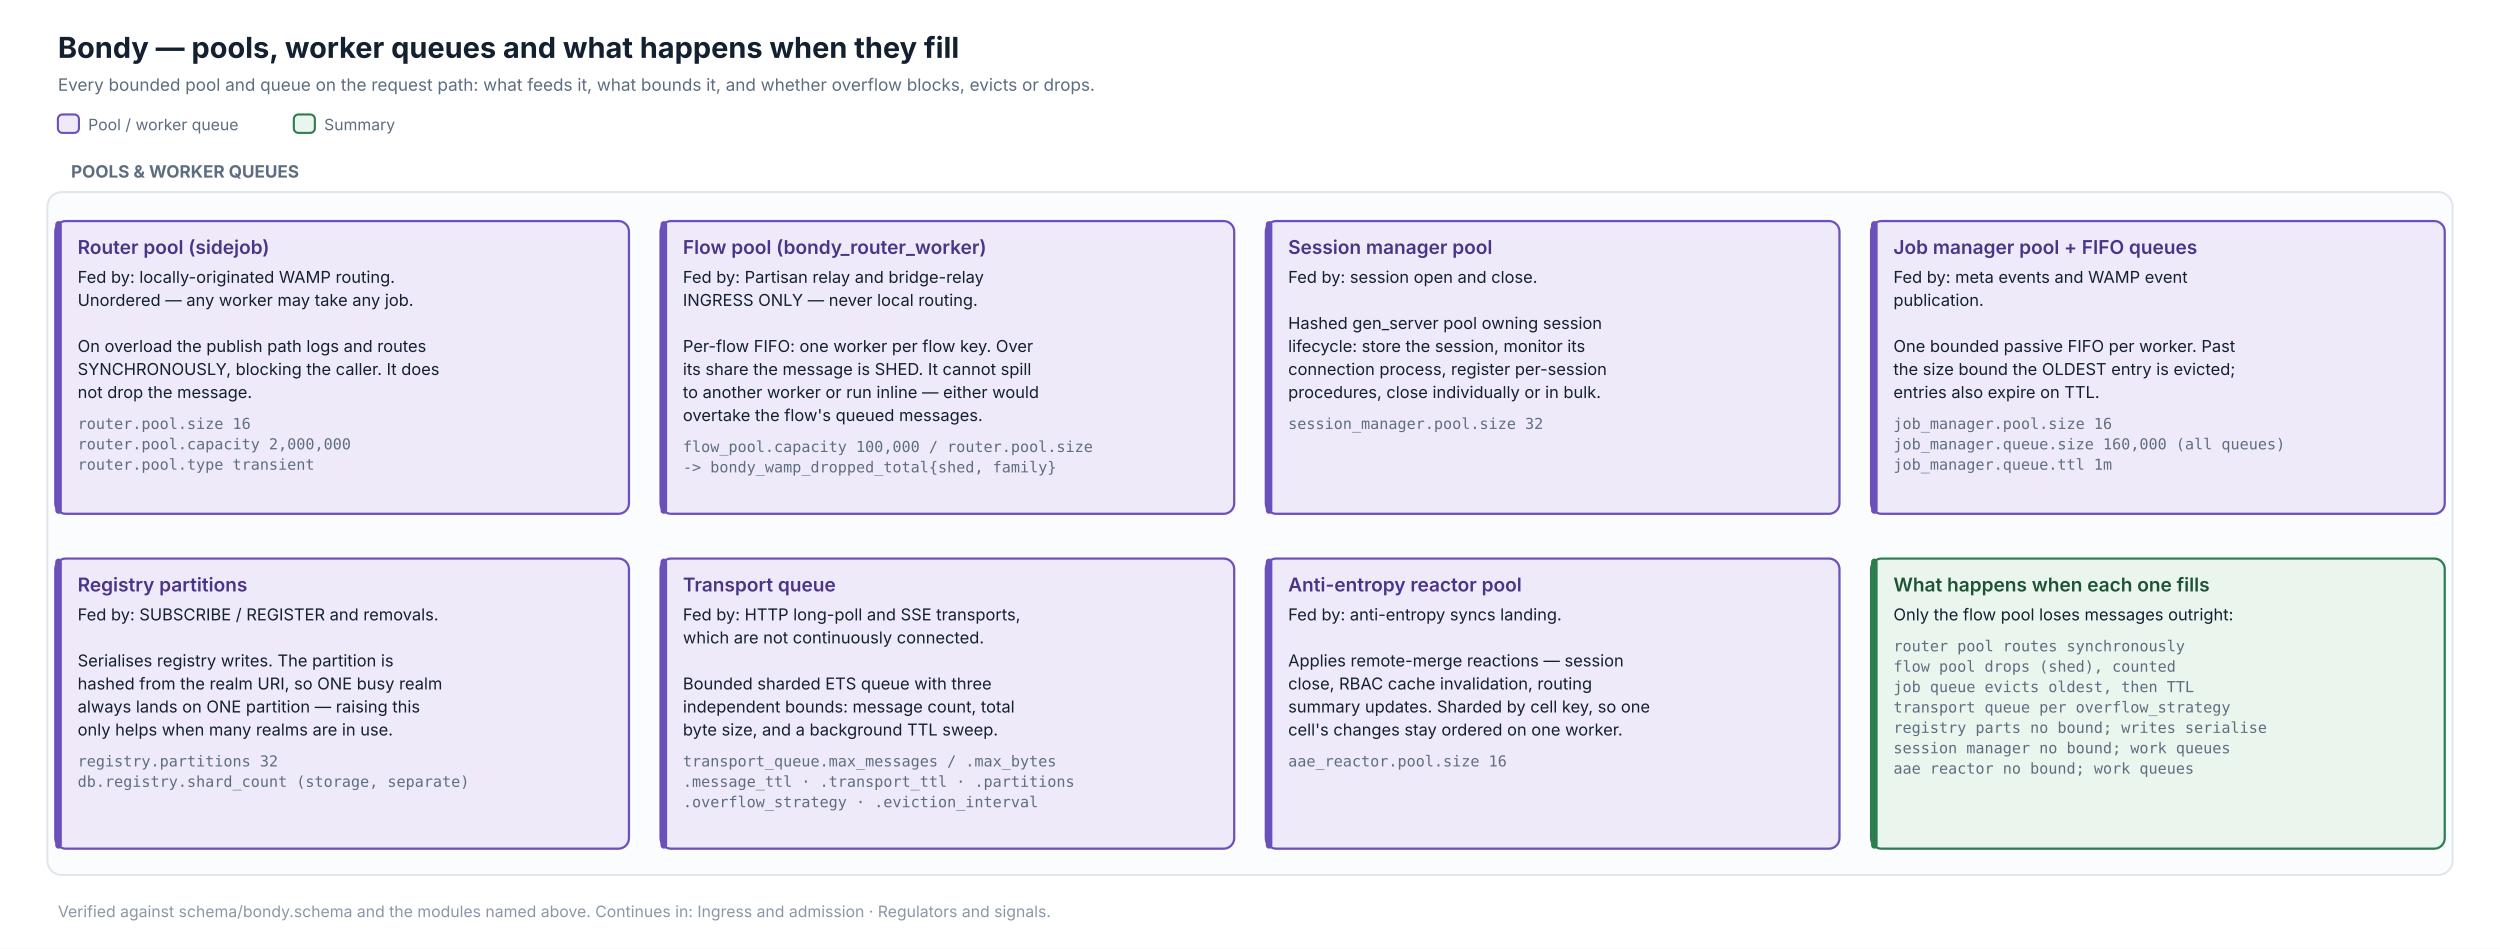
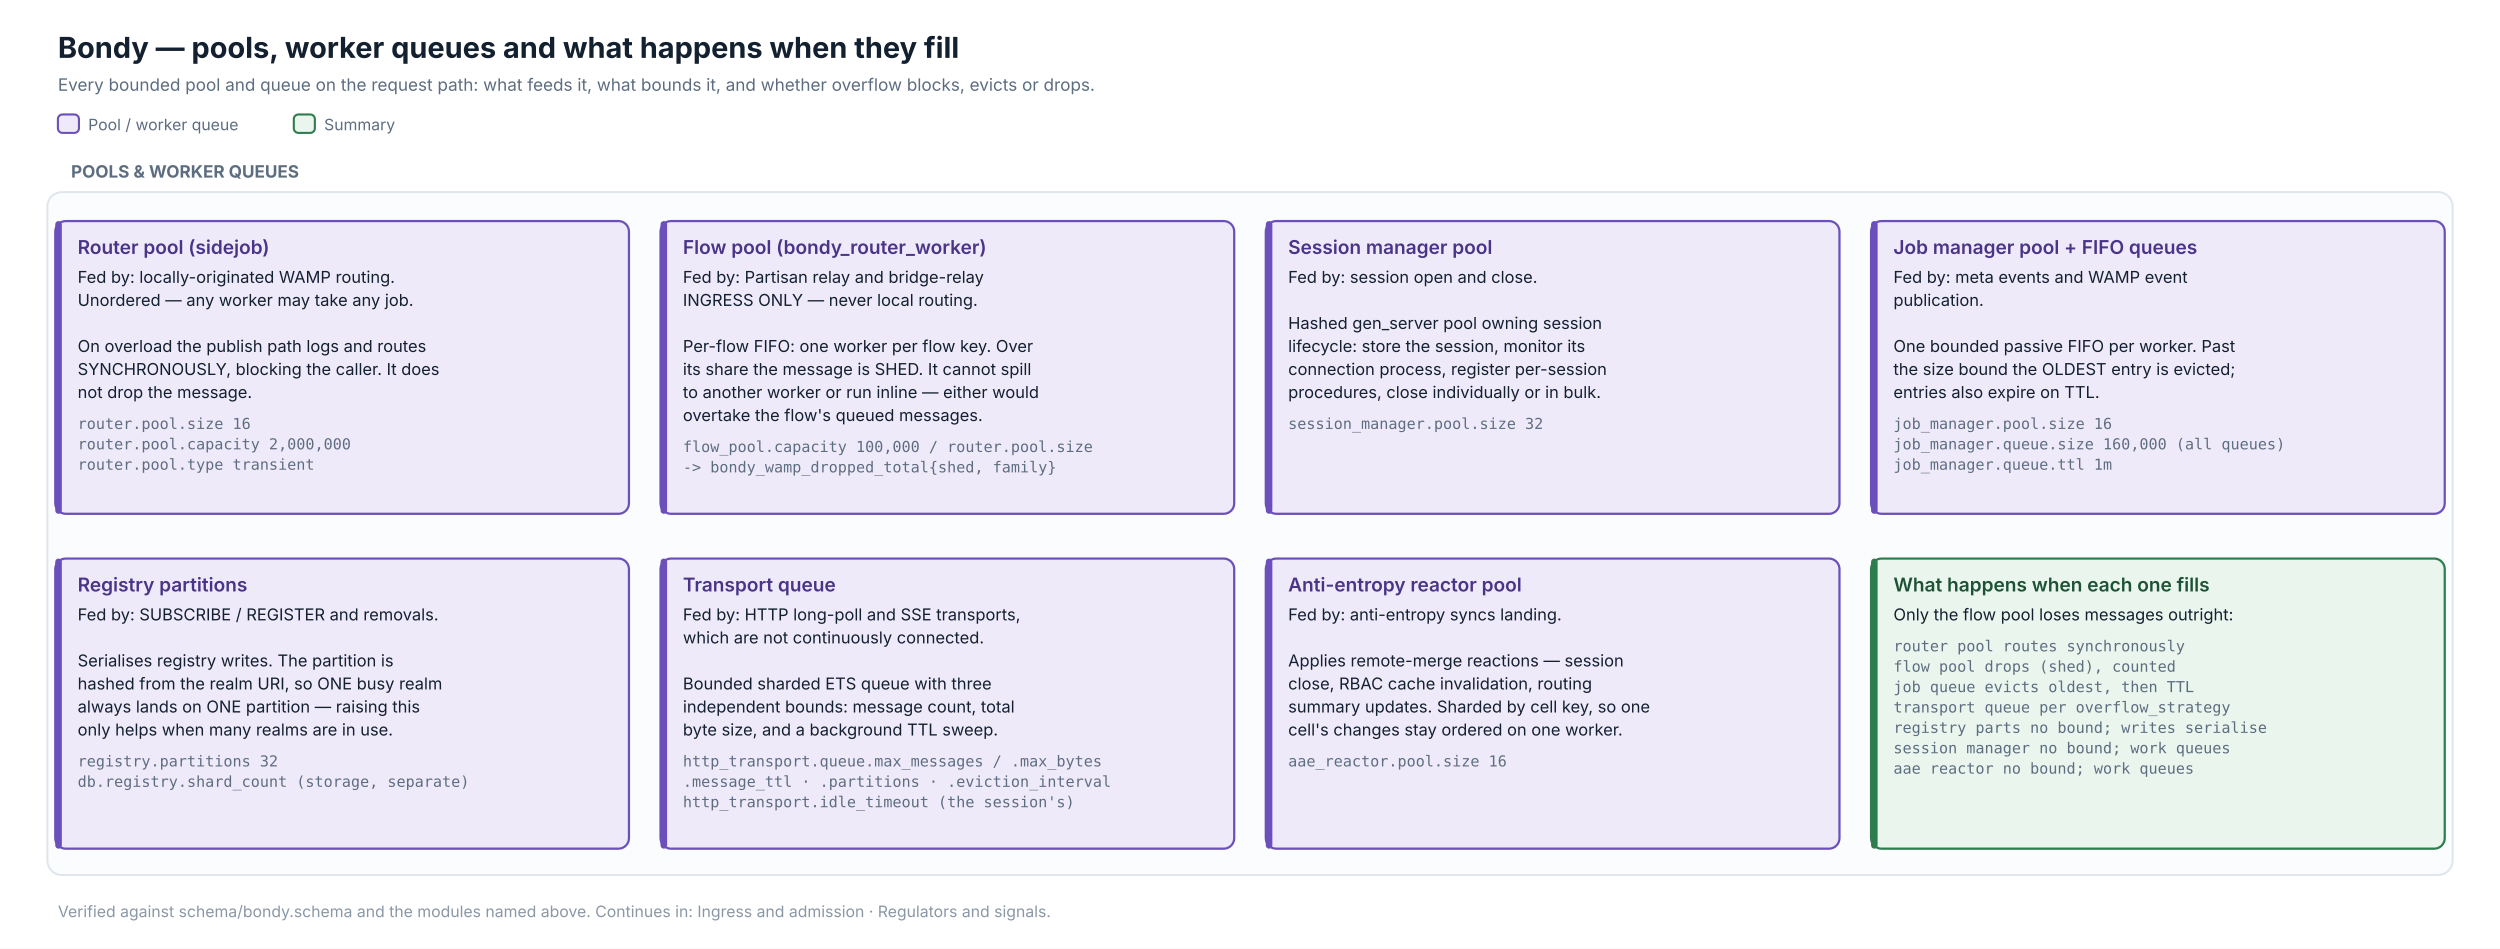
<svg xmlns="http://www.w3.org/2000/svg" width="1900" height="721.0" viewBox="0 0 1900 721.0" font-family="Inter, 'Helvetica Neue', Helvetica, Arial, sans-serif">
  <defs>
    <marker id="arw" viewBox="0 0 10 10" refX="9" refY="5" markerWidth="7" markerHeight="7" orient="auto-start-reverse">
      <path d="M 0 0 L 10 5 L 0 10 z" fill="#7d8b9a" />
    </marker>
  </defs>
  <rect width="1900" height="721.0" fill="#ffffff" />
  <text x="44" y="44" font-family="Inter, 'Helvetica Neue', Helvetica, Arial, sans-serif" font-size="22" font-weight="700" fill="#132030" text-anchor="start">Bondy — pools, worker queues and what happens when they fill</text>
  <text x="44" y="69" font-family="Inter, 'Helvetica Neue', Helvetica, Arial, sans-serif" font-size="13" font-weight="400" fill="#5d6d80" text-anchor="start">Every bounded pool and queue on the request path: what feeds it, what bounds it, and whether overflow blocks, evicts or drops.</text>
  <rect x="44" y="87" width="16" height="14" rx="3.5" fill="#efeafa" stroke="#6b4fbb" stroke-width="1.6" />
  <text x="67" y="99" font-family="Inter, 'Helvetica Neue', Helvetica, Arial, sans-serif" font-size="12" font-weight="400" fill="#5d6d80" text-anchor="start">Pool / worker queue</text>
  <rect x="223.3" y="87" width="16" height="14" rx="3.5" fill="#e9f5ed" stroke="#2e7d4f" stroke-width="1.6" />
  <text x="246.3" y="99" font-family="Inter, 'Helvetica Neue', Helvetica, Arial, sans-serif" font-size="12" font-weight="400" fill="#5d6d80" text-anchor="start">Summary</text>
  <rect x="36" y="146" width="1828" height="519.0" rx="11" fill="#fbfcfd" stroke="#dfe5ec" stroke-width="1.5" />
  <text x="54" y="135" font-family="Inter, 'Helvetica Neue', Helvetica, Arial, sans-serif" font-size="13" font-weight="700" fill="#5d6d80" text-anchor="start">POOLS &amp; WORKER QUEUES</text>
  <rect x="42" y="168" width="436" height="222.5" rx="8" fill="#efeafa" stroke="#6b4fbb" stroke-width="1.7" />
  <rect x="42" y="168" width="5" height="222.5" rx="2.5" fill="#6b4fbb" />
  <text x="59" y="193" font-family="Inter, 'Helvetica Neue', Helvetica, Arial, sans-serif" font-size="14.5" font-weight="600" fill="#4a3487">Router pool  (sidejob)</text>
  <text x="59" y="215" font-family="Inter, 'Helvetica Neue', Helvetica, Arial, sans-serif" font-size="12.5" fill="#132030">Fed by: locally-originated WAMP routing.</text>
  <text x="59" y="232.5" font-family="Inter, 'Helvetica Neue', Helvetica, Arial, sans-serif" font-size="12.5" fill="#132030">Unordered — any worker may take any job.</text>
  <text x="59" y="250.0" font-family="Inter, 'Helvetica Neue', Helvetica, Arial, sans-serif" font-size="12.5" fill="#132030" />
  <text x="59" y="267.5" font-family="Inter, 'Helvetica Neue', Helvetica, Arial, sans-serif" font-size="12.5" fill="#132030">On overload the publish path logs and routes</text>
  <text x="59" y="285.0" font-family="Inter, 'Helvetica Neue', Helvetica, Arial, sans-serif" font-size="12.5" fill="#132030">SYNCHRONOUSLY, blocking the caller. It does</text>
  <text x="59" y="302.5" font-family="Inter, 'Helvetica Neue', Helvetica, Arial, sans-serif" font-size="12.5" fill="#132030">not drop the message.</text>
  <text x="59" y="326.0" font-family="'SF Mono', 'JetBrains Mono', Menlo, Consolas, monospace" font-size="11.5" fill="#5d6d80">router.pool.size      16</text>
  <text x="59" y="341.5" font-family="'SF Mono', 'JetBrains Mono', Menlo, Consolas, monospace" font-size="11.5" fill="#5d6d80">router.pool.capacity  2,000,000</text>
  <text x="59" y="357.0" font-family="'SF Mono', 'JetBrains Mono', Menlo, Consolas, monospace" font-size="11.5" fill="#5d6d80">router.pool.type      transient</text>
  <rect x="502" y="168" width="436" height="222.5" rx="8" fill="#efeafa" stroke="#6b4fbb" stroke-width="1.7" />
  <rect x="502" y="168" width="5" height="222.5" rx="2.5" fill="#6b4fbb" />
  <text x="519" y="193" font-family="Inter, 'Helvetica Neue', Helvetica, Arial, sans-serif" font-size="14.5" font-weight="600" fill="#4a3487">Flow pool  (bondy_router_worker)</text>
  <text x="519" y="215" font-family="Inter, 'Helvetica Neue', Helvetica, Arial, sans-serif" font-size="12.5" fill="#132030">Fed by: Partisan relay and bridge-relay</text>
  <text x="519" y="232.5" font-family="Inter, 'Helvetica Neue', Helvetica, Arial, sans-serif" font-size="12.5" fill="#132030">INGRESS ONLY — never local routing.</text>
  <text x="519" y="250.0" font-family="Inter, 'Helvetica Neue', Helvetica, Arial, sans-serif" font-size="12.5" fill="#132030" />
  <text x="519" y="267.5" font-family="Inter, 'Helvetica Neue', Helvetica, Arial, sans-serif" font-size="12.5" fill="#132030">Per-flow FIFO: one worker per flow key. Over</text>
  <text x="519" y="285.0" font-family="Inter, 'Helvetica Neue', Helvetica, Arial, sans-serif" font-size="12.5" fill="#132030">its share the message is SHED. It cannot spill</text>
  <text x="519" y="302.5" font-family="Inter, 'Helvetica Neue', Helvetica, Arial, sans-serif" font-size="12.5" fill="#132030">to another worker or run inline — either would</text>
  <text x="519" y="320.0" font-family="Inter, 'Helvetica Neue', Helvetica, Arial, sans-serif" font-size="12.5" fill="#132030">overtake the flow's queued messages.</text>
  <text x="519" y="343.5" font-family="'SF Mono', 'JetBrains Mono', Menlo, Consolas, monospace" font-size="11.5" fill="#5d6d80">flow_pool.capacity 100,000 / router.pool.size</text>
  <text x="519" y="359.0" font-family="'SF Mono', 'JetBrains Mono', Menlo, Consolas, monospace" font-size="11.5" fill="#5d6d80">-&gt; bondy_wamp_dropped_total{shed, family}</text>
  <rect x="962" y="168" width="436" height="222.5" rx="8" fill="#efeafa" stroke="#6b4fbb" stroke-width="1.7" />
  <rect x="962" y="168" width="5" height="222.5" rx="2.5" fill="#6b4fbb" />
  <text x="979" y="193" font-family="Inter, 'Helvetica Neue', Helvetica, Arial, sans-serif" font-size="14.5" font-weight="600" fill="#4a3487">Session manager pool</text>
  <text x="979" y="215" font-family="Inter, 'Helvetica Neue', Helvetica, Arial, sans-serif" font-size="12.5" fill="#132030">Fed by: session open and close.</text>
  <text x="979" y="232.5" font-family="Inter, 'Helvetica Neue', Helvetica, Arial, sans-serif" font-size="12.5" fill="#132030" />
  <text x="979" y="250.0" font-family="Inter, 'Helvetica Neue', Helvetica, Arial, sans-serif" font-size="12.5" fill="#132030">Hashed gen_server pool owning session</text>
  <text x="979" y="267.5" font-family="Inter, 'Helvetica Neue', Helvetica, Arial, sans-serif" font-size="12.5" fill="#132030">lifecycle: store the session, monitor its</text>
  <text x="979" y="285.0" font-family="Inter, 'Helvetica Neue', Helvetica, Arial, sans-serif" font-size="12.5" fill="#132030">connection process, register per-session</text>
  <text x="979" y="302.5" font-family="Inter, 'Helvetica Neue', Helvetica, Arial, sans-serif" font-size="12.5" fill="#132030">procedures, close individually or in bulk.</text>
  <text x="979" y="326.0" font-family="'SF Mono', 'JetBrains Mono', Menlo, Consolas, monospace" font-size="11.5" fill="#5d6d80">session_manager.pool.size  32</text>
  <rect x="1422" y="168" width="436" height="222.5" rx="8" fill="#efeafa" stroke="#6b4fbb" stroke-width="1.7" />
  <rect x="1422" y="168" width="5" height="222.5" rx="2.5" fill="#6b4fbb" />
  <text x="1439" y="193" font-family="Inter, 'Helvetica Neue', Helvetica, Arial, sans-serif" font-size="14.5" font-weight="600" fill="#4a3487">Job manager pool + FIFO queues</text>
  <text x="1439" y="215" font-family="Inter, 'Helvetica Neue', Helvetica, Arial, sans-serif" font-size="12.5" fill="#132030">Fed by: meta events and WAMP event</text>
  <text x="1439" y="232.5" font-family="Inter, 'Helvetica Neue', Helvetica, Arial, sans-serif" font-size="12.5" fill="#132030">publication.</text>
  <text x="1439" y="250.0" font-family="Inter, 'Helvetica Neue', Helvetica, Arial, sans-serif" font-size="12.5" fill="#132030" />
  <text x="1439" y="267.5" font-family="Inter, 'Helvetica Neue', Helvetica, Arial, sans-serif" font-size="12.5" fill="#132030">One bounded passive FIFO per worker. Past</text>
  <text x="1439" y="285.0" font-family="Inter, 'Helvetica Neue', Helvetica, Arial, sans-serif" font-size="12.5" fill="#132030">the size bound the OLDEST entry is evicted;</text>
  <text x="1439" y="302.5" font-family="Inter, 'Helvetica Neue', Helvetica, Arial, sans-serif" font-size="12.5" fill="#132030">entries also expire on TTL.</text>
  <text x="1439" y="326.0" font-family="'SF Mono', 'JetBrains Mono', Menlo, Consolas, monospace" font-size="11.5" fill="#5d6d80">job_manager.pool.size   16</text>
  <text x="1439" y="341.5" font-family="'SF Mono', 'JetBrains Mono', Menlo, Consolas, monospace" font-size="11.5" fill="#5d6d80">job_manager.queue.size  160,000 (all queues)</text>
  <text x="1439" y="357.0" font-family="'SF Mono', 'JetBrains Mono', Menlo, Consolas, monospace" font-size="11.5" fill="#5d6d80">job_manager.queue.ttl   1m</text>
  <rect x="42" y="424.5" width="436" height="220.5" rx="8" fill="#efeafa" stroke="#6b4fbb" stroke-width="1.7" />
  <rect x="42" y="424.5" width="5" height="220.5" rx="2.5" fill="#6b4fbb" />
  <text x="59" y="449.5" font-family="Inter, 'Helvetica Neue', Helvetica, Arial, sans-serif" font-size="14.5" font-weight="600" fill="#4a3487">Registry partitions</text>
  <text x="59" y="471.5" font-family="Inter, 'Helvetica Neue', Helvetica, Arial, sans-serif" font-size="12.5" fill="#132030">Fed by: SUBSCRIBE / REGISTER and removals.</text>
  <text x="59" y="489.0" font-family="Inter, 'Helvetica Neue', Helvetica, Arial, sans-serif" font-size="12.5" fill="#132030" />
  <text x="59" y="506.5" font-family="Inter, 'Helvetica Neue', Helvetica, Arial, sans-serif" font-size="12.5" fill="#132030">Serialises registry writes. The partition is</text>
  <text x="59" y="524.0" font-family="Inter, 'Helvetica Neue', Helvetica, Arial, sans-serif" font-size="12.5" fill="#132030">hashed from the realm URI, so ONE busy realm</text>
  <text x="59" y="541.5" font-family="Inter, 'Helvetica Neue', Helvetica, Arial, sans-serif" font-size="12.5" fill="#132030">always lands on ONE partition — raising this</text>
  <text x="59" y="559.0" font-family="Inter, 'Helvetica Neue', Helvetica, Arial, sans-serif" font-size="12.5" fill="#132030">only helps when many realms are in use.</text>
  <text x="59" y="582.5" font-family="'SF Mono', 'JetBrains Mono', Menlo, Consolas, monospace" font-size="11.5" fill="#5d6d80">registry.partitions       32</text>
  <text x="59" y="598.0" font-family="'SF Mono', 'JetBrains Mono', Menlo, Consolas, monospace" font-size="11.5" fill="#5d6d80">db.registry.shard_count   (storage, separate)</text>
  <rect x="502" y="424.5" width="436" height="220.5" rx="8" fill="#efeafa" stroke="#6b4fbb" stroke-width="1.7" />
  <rect x="502" y="424.5" width="5" height="220.5" rx="2.5" fill="#6b4fbb" />
  <text x="519" y="449.5" font-family="Inter, 'Helvetica Neue', Helvetica, Arial, sans-serif" font-size="14.5" font-weight="600" fill="#4a3487">Transport queue</text>
  <text x="519" y="471.5" font-family="Inter, 'Helvetica Neue', Helvetica, Arial, sans-serif" font-size="12.5" fill="#132030">Fed by: HTTP long-poll and SSE transports,</text>
  <text x="519" y="489.0" font-family="Inter, 'Helvetica Neue', Helvetica, Arial, sans-serif" font-size="12.5" fill="#132030">which are not continuously connected.</text>
  <text x="519" y="506.5" font-family="Inter, 'Helvetica Neue', Helvetica, Arial, sans-serif" font-size="12.5" fill="#132030" />
  <text x="519" y="524.0" font-family="Inter, 'Helvetica Neue', Helvetica, Arial, sans-serif" font-size="12.5" fill="#132030">Bounded sharded ETS queue with three</text>
  <text x="519" y="541.5" font-family="Inter, 'Helvetica Neue', Helvetica, Arial, sans-serif" font-size="12.5" fill="#132030">independent bounds: message count, total</text>
  <text x="519" y="559.0" font-family="Inter, 'Helvetica Neue', Helvetica, Arial, sans-serif" font-size="12.5" fill="#132030">byte size, and a background TTL sweep.</text>
-   <text x="519" y="582.5" font-family="'SF Mono', 'JetBrains Mono', Menlo, Consolas, monospace" font-size="11.5" fill="#5d6d80">transport_queue.max_messages / .max_bytes</text>
-   <text x="519" y="598.0" font-family="'SF Mono', 'JetBrains Mono', Menlo, Consolas, monospace" font-size="11.5" fill="#5d6d80">  .message_ttl · .transport_ttl · .partitions</text>
-   <text x="519" y="613.5" font-family="'SF Mono', 'JetBrains Mono', Menlo, Consolas, monospace" font-size="11.5" fill="#5d6d80">  .overflow_strategy · .eviction_interval</text>
+   <text x="519" y="582.5" font-family="'SF Mono', 'JetBrains Mono', Menlo, Consolas, monospace" font-size="11.5" fill="#5d6d80">http_transport.queue.max_messages / .max_bytes</text>
+   <text x="519" y="598.0" font-family="'SF Mono', 'JetBrains Mono', Menlo, Consolas, monospace" font-size="11.5" fill="#5d6d80">  .message_ttl · .partitions · .eviction_interval</text>
+   <text x="519" y="613.5" font-family="'SF Mono', 'JetBrains Mono', Menlo, Consolas, monospace" font-size="11.5" fill="#5d6d80">http_transport.idle_timeout (the session's)</text>
  <rect x="962" y="424.5" width="436" height="220.5" rx="8" fill="#efeafa" stroke="#6b4fbb" stroke-width="1.7" />
  <rect x="962" y="424.5" width="5" height="220.5" rx="2.5" fill="#6b4fbb" />
  <text x="979" y="449.5" font-family="Inter, 'Helvetica Neue', Helvetica, Arial, sans-serif" font-size="14.5" font-weight="600" fill="#4a3487">Anti-entropy reactor pool</text>
  <text x="979" y="471.5" font-family="Inter, 'Helvetica Neue', Helvetica, Arial, sans-serif" font-size="12.5" fill="#132030">Fed by: anti-entropy syncs landing.</text>
  <text x="979" y="489.0" font-family="Inter, 'Helvetica Neue', Helvetica, Arial, sans-serif" font-size="12.5" fill="#132030" />
  <text x="979" y="506.5" font-family="Inter, 'Helvetica Neue', Helvetica, Arial, sans-serif" font-size="12.5" fill="#132030">Applies remote-merge reactions — session</text>
  <text x="979" y="524.0" font-family="Inter, 'Helvetica Neue', Helvetica, Arial, sans-serif" font-size="12.5" fill="#132030">close, RBAC cache invalidation, routing</text>
  <text x="979" y="541.5" font-family="Inter, 'Helvetica Neue', Helvetica, Arial, sans-serif" font-size="12.5" fill="#132030">summary updates. Sharded by cell key, so one</text>
  <text x="979" y="559.0" font-family="Inter, 'Helvetica Neue', Helvetica, Arial, sans-serif" font-size="12.5" fill="#132030">cell's changes stay ordered on one worker.</text>
  <text x="979" y="582.5" font-family="'SF Mono', 'JetBrains Mono', Menlo, Consolas, monospace" font-size="11.5" fill="#5d6d80">aae_reactor.pool.size  16</text>
  <rect x="1422" y="424.5" width="436" height="220.5" rx="8" fill="#e9f5ed" stroke="#2e7d4f" stroke-width="1.7" />
  <rect x="1422" y="424.5" width="5" height="220.5" rx="2.5" fill="#2e7d4f" />
  <text x="1439" y="449.5" font-family="Inter, 'Helvetica Neue', Helvetica, Arial, sans-serif" font-size="14.5" font-weight="600" fill="#1d5334">What happens when each one fills</text>
  <text x="1439" y="471.5" font-family="Inter, 'Helvetica Neue', Helvetica, Arial, sans-serif" font-size="12.5" fill="#132030">Only the flow pool loses messages outright:</text>
  <text x="1439" y="495.0" font-family="'SF Mono', 'JetBrains Mono', Menlo, Consolas, monospace" font-size="11.5" fill="#5d6d80">router pool      routes synchronously</text>
  <text x="1439" y="510.5" font-family="'SF Mono', 'JetBrains Mono', Menlo, Consolas, monospace" font-size="11.5" fill="#5d6d80">flow pool        drops (shed), counted</text>
  <text x="1439" y="526.0" font-family="'SF Mono', 'JetBrains Mono', Menlo, Consolas, monospace" font-size="11.5" fill="#5d6d80">job queue        evicts oldest, then TTL</text>
  <text x="1439" y="541.5" font-family="'SF Mono', 'JetBrains Mono', Menlo, Consolas, monospace" font-size="11.5" fill="#5d6d80">transport queue  per overflow_strategy</text>
  <text x="1439" y="557.0" font-family="'SF Mono', 'JetBrains Mono', Menlo, Consolas, monospace" font-size="11.5" fill="#5d6d80">registry parts   no bound; writes serialise</text>
  <text x="1439" y="572.5" font-family="'SF Mono', 'JetBrains Mono', Menlo, Consolas, monospace" font-size="11.5" fill="#5d6d80">session manager  no bound; work queues</text>
  <text x="1439" y="588.0" font-family="'SF Mono', 'JetBrains Mono', Menlo, Consolas, monospace" font-size="11.5" fill="#5d6d80">aae reactor      no bound; work queues</text>
  <text x="44" y="697.0" font-family="Inter, 'Helvetica Neue', Helvetica, Arial, sans-serif" font-size="12" font-weight="400" fill="#8a97a6" text-anchor="start">Verified against schema/bondy.schema and the modules named above.   Continues in: Ingress and admission · Regulators and signals.</text>
</svg>
